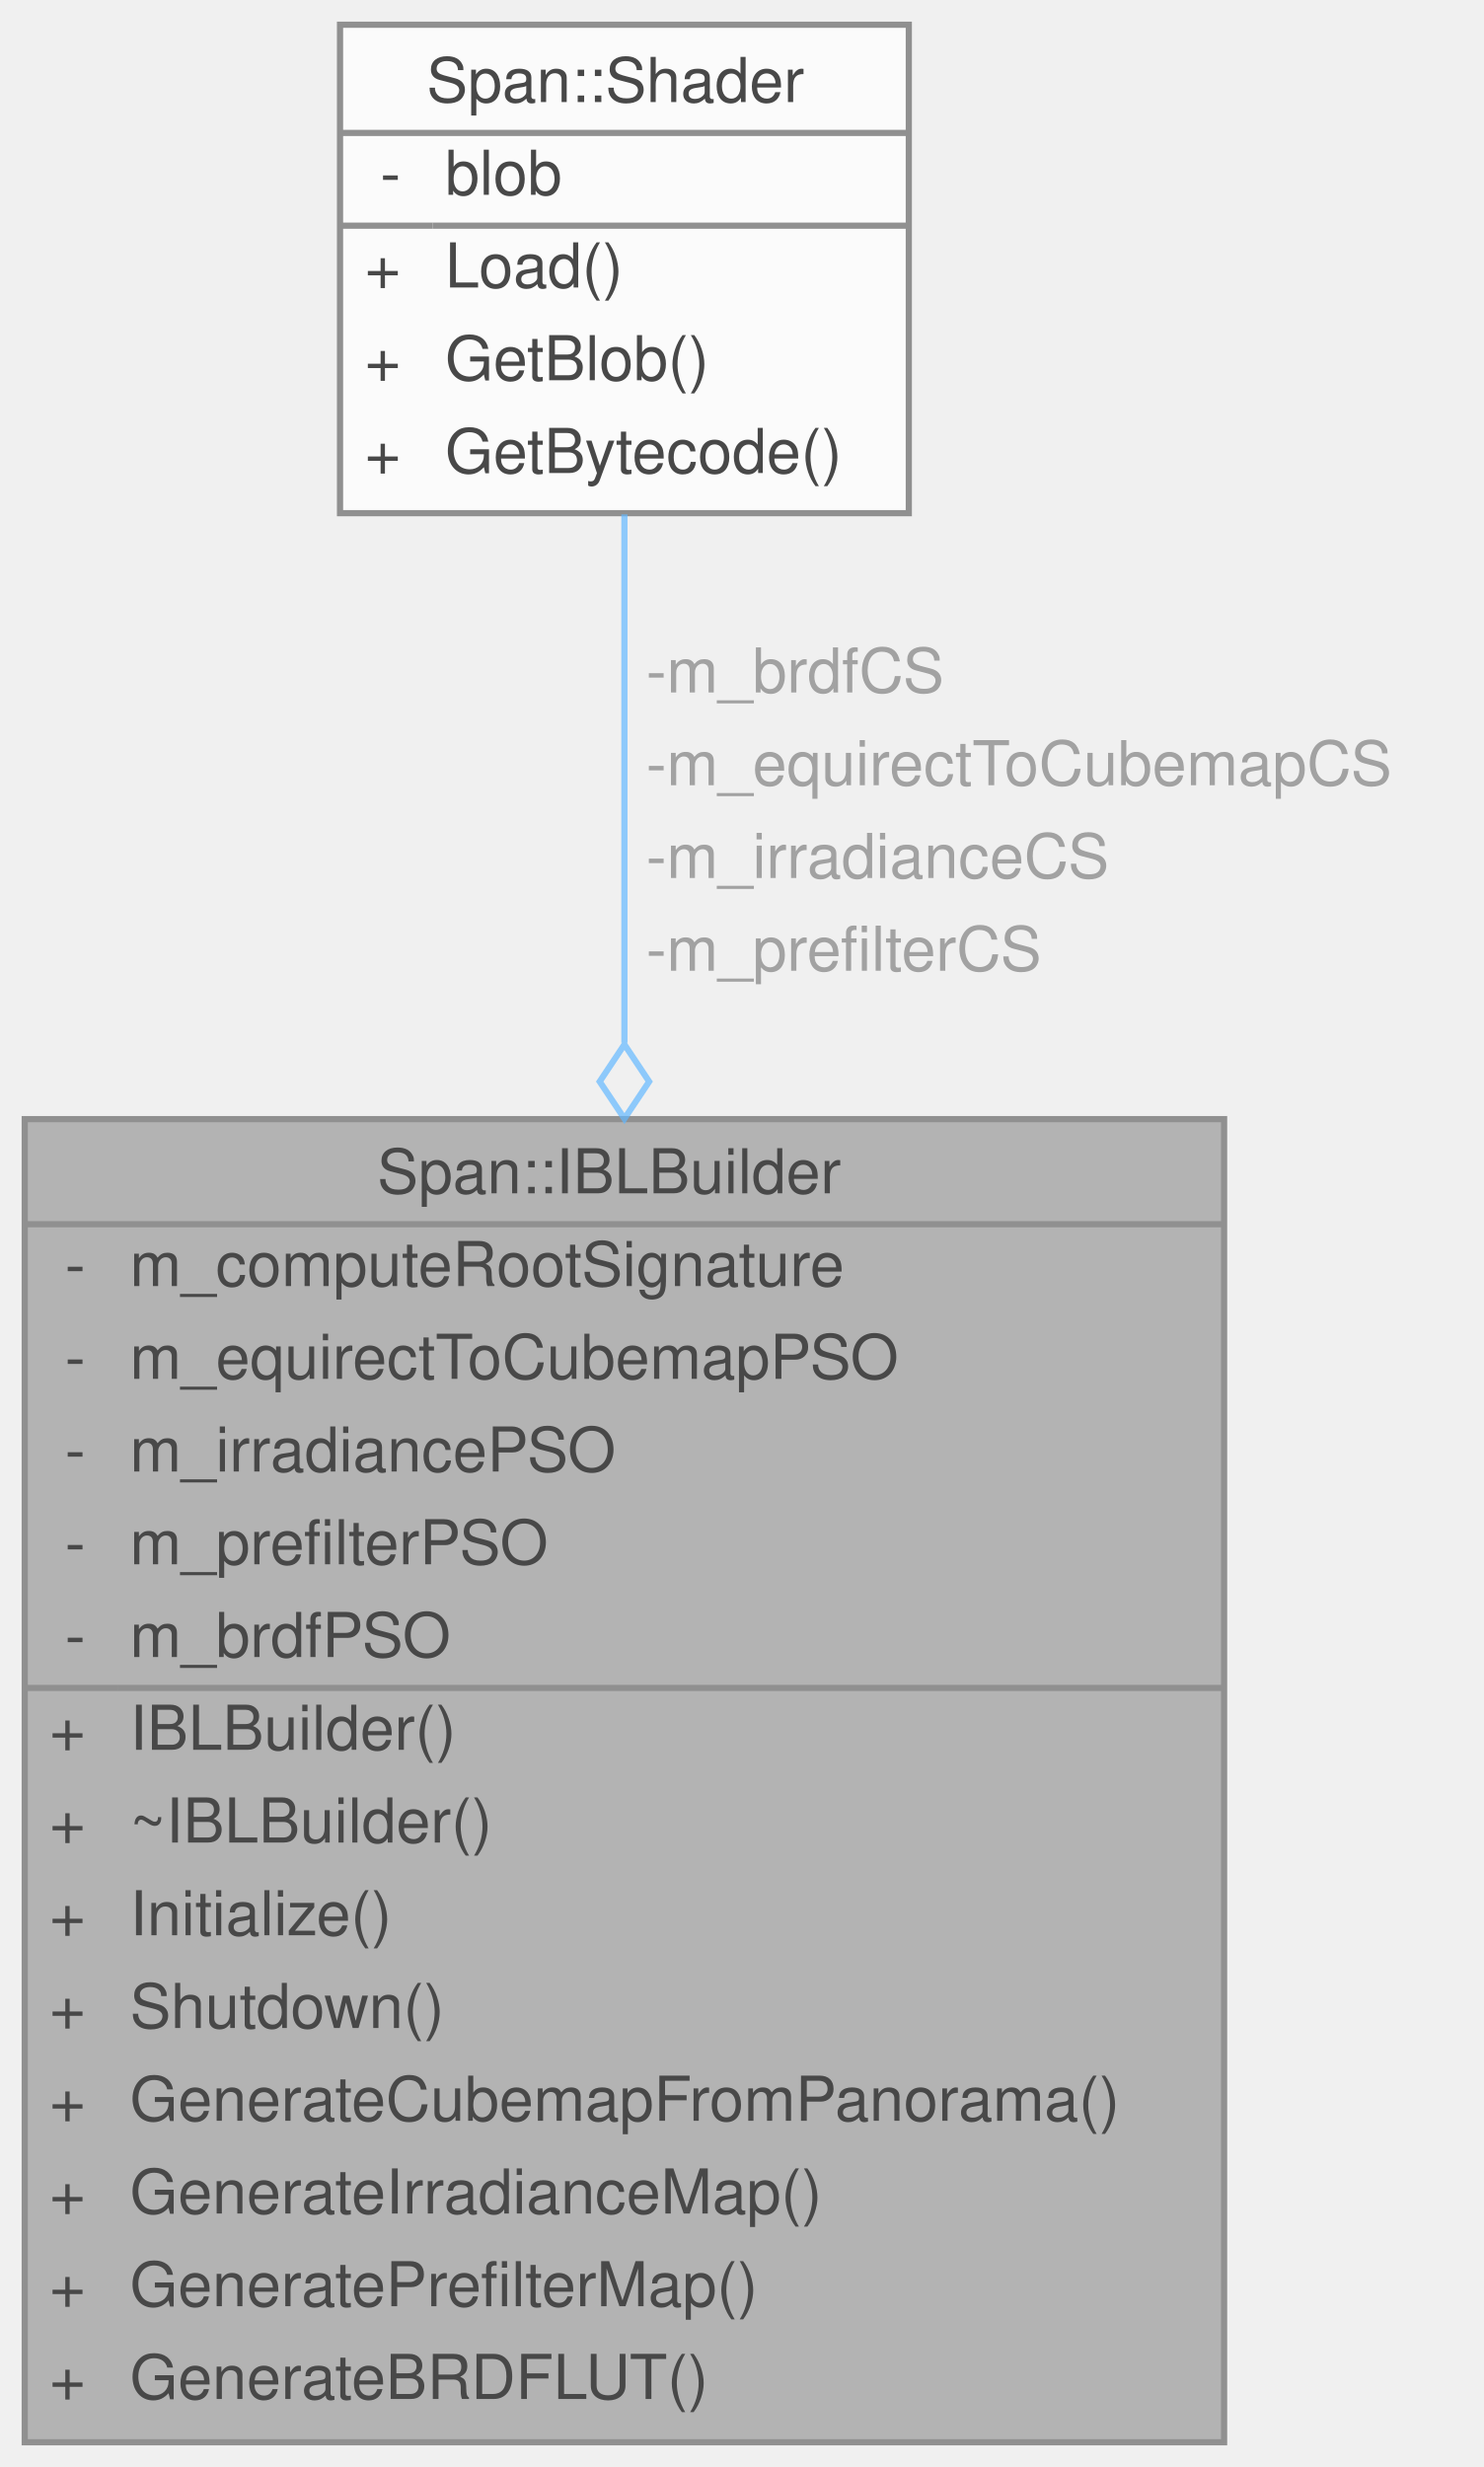
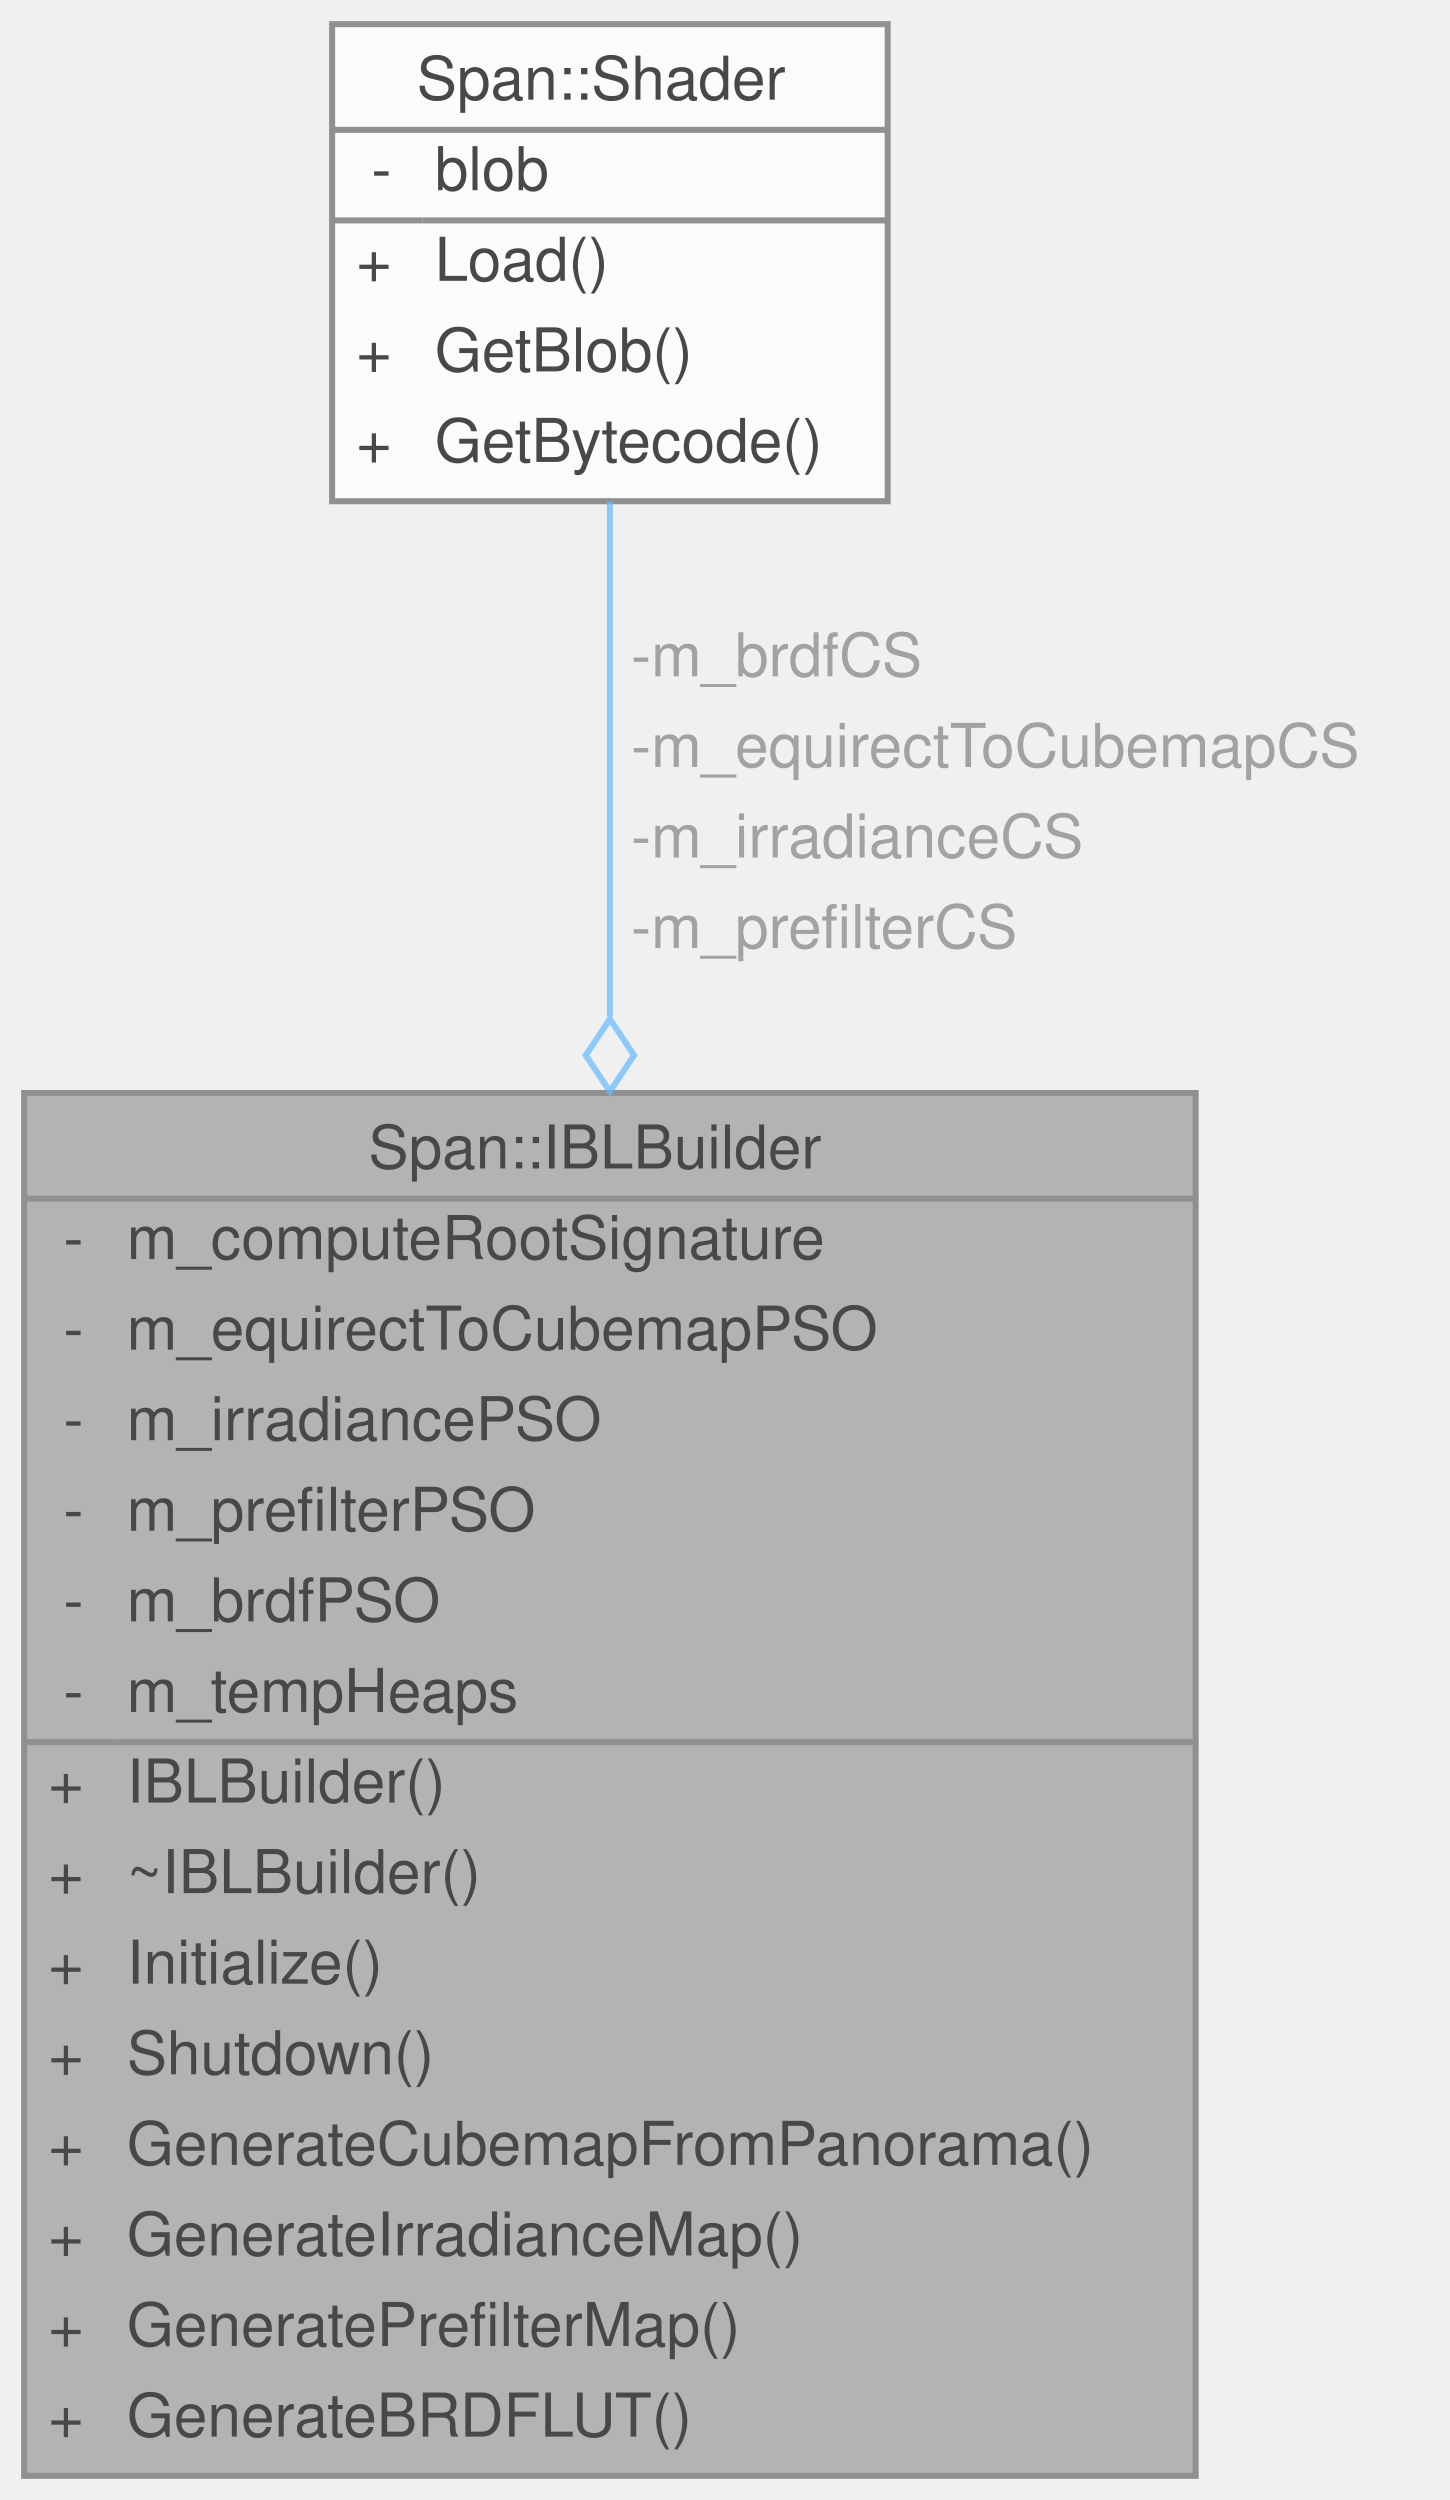
- <svg xmlns="http://www.w3.org/2000/svg" xmlns:xlink="http://www.w3.org/1999/xlink" width="240pt" height="399pt" viewBox="0.00 0.00 240.00 399.00">
+ <svg xmlns="http://www.w3.org/2000/svg" xmlns:xlink="http://www.w3.org/1999/xlink" width="240pt" height="414pt" viewBox="0.00 0.00 240.00 414.00">
  <svg id="main" version="1.1" xml:space="preserve">
    <style type="text/css">
.node, .edge {opacity: 0.7;}
.node.selected, .edge.selected {opacity: 1;}
.edge:hover path { stroke: red; }
.edge:hover polygon { stroke: red; fill: red; }
</style>
    <svg id="graph" class="graph">
-       <g id="graph0" class="graph" transform="scale(1 1) rotate(0) translate(4 395)">
+       <g id="graph0" class="graph" transform="scale(1 1) rotate(0) translate(4 410)">
        <g id="Node000001" class="node">
          <g id="a_Node000001">
            <a xlink:title="🌌 パノラマHDR画像からPBRに必要なIBLテクスチャ群を生成するユーティリティ。">
-               <polygon fill="#999999" stroke="transparent" points="194,-214 0,-214 0,0 194,0 194,-214" />
-               <text text-anchor="start" x="57" y="-202" font-family="Helvetica,sans-Serif" font-size="10.00">Span::IBLBuilder</text>
-               <text text-anchor="start" x="6.5" y="-187" font-family="Helvetica,sans-Serif" font-size="10.00">-</text>
-               <text text-anchor="start" x="17" y="-187" font-family="Helvetica,sans-Serif" font-size="10.00">m_computeRootSignature</text>
-               <text text-anchor="start" x="6.5" y="-172" font-family="Helvetica,sans-Serif" font-size="10.00">-</text>
-               <text text-anchor="start" x="17" y="-172" font-family="Helvetica,sans-Serif" font-size="10.00">m_equirectToCubemapPSO</text>
-               <text text-anchor="start" x="6.5" y="-157" font-family="Helvetica,sans-Serif" font-size="10.00">-</text>
-               <text text-anchor="start" x="17" y="-157" font-family="Helvetica,sans-Serif" font-size="10.00">m_irradiancePSO</text>
-               <text text-anchor="start" x="6.5" y="-142" font-family="Helvetica,sans-Serif" font-size="10.00">-</text>
-               <text text-anchor="start" x="17" y="-142" font-family="Helvetica,sans-Serif" font-size="10.00">m_prefilterPSO</text>
-               <text text-anchor="start" x="6.5" y="-127" font-family="Helvetica,sans-Serif" font-size="10.00">-</text>
-               <text text-anchor="start" x="17" y="-127" font-family="Helvetica,sans-Serif" font-size="10.00">m_brdfPSO</text>
-               <text text-anchor="start" x="4" y="-112" font-family="Helvetica,sans-Serif" font-size="10.00">+</text>
-               <text text-anchor="start" x="17" y="-112" font-family="Helvetica,sans-Serif" font-size="10.00">IBLBuilder()</text>
-               <text text-anchor="start" x="4" y="-97" font-family="Helvetica,sans-Serif" font-size="10.00">+</text>
-               <text text-anchor="start" x="17" y="-97" font-family="Helvetica,sans-Serif" font-size="10.00">~IBLBuilder()</text>
-               <text text-anchor="start" x="4" y="-82" font-family="Helvetica,sans-Serif" font-size="10.00">+</text>
-               <text text-anchor="start" x="17" y="-82" font-family="Helvetica,sans-Serif" font-size="10.00">Initialize()</text>
-               <text text-anchor="start" x="4" y="-67" font-family="Helvetica,sans-Serif" font-size="10.00">+</text>
-               <text text-anchor="start" x="17" y="-67" font-family="Helvetica,sans-Serif" font-size="10.00">Shutdown()</text>
-               <text text-anchor="start" x="4" y="-52" font-family="Helvetica,sans-Serif" font-size="10.00">+</text>
-               <text text-anchor="start" x="17" y="-52" font-family="Helvetica,sans-Serif" font-size="10.00">GenerateCubemapFromPanorama()</text>
-               <text text-anchor="start" x="4" y="-37" font-family="Helvetica,sans-Serif" font-size="10.00">+</text>
-               <text text-anchor="start" x="17" y="-37" font-family="Helvetica,sans-Serif" font-size="10.00">GenerateIrradianceMap()</text>
-               <text text-anchor="start" x="4" y="-22" font-family="Helvetica,sans-Serif" font-size="10.00">+</text>
-               <text text-anchor="start" x="17" y="-22" font-family="Helvetica,sans-Serif" font-size="10.00">GeneratePrefilterMap()</text>
-               <text text-anchor="start" x="4" y="-7" font-family="Helvetica,sans-Serif" font-size="10.00">+</text>
-               <text text-anchor="start" x="17" y="-7" font-family="Helvetica,sans-Serif" font-size="10.00">GenerateBRDFLUT()</text>
-               <polygon fill="#666666" stroke="#666666" points="0,-197 0,-197 194,-197 194,-197 0,-197" />
-               <polygon fill="#666666" stroke="#666666" points="0,-122 0,-122 15,-122 15,-122 0,-122" />
-               <polygon fill="#666666" stroke="#666666" points="15,-122 15,-122 194,-122 194,-122 15,-122" />
-               <polygon fill="none" stroke="#666666" points="0,0 0,-214 194,-214 194,0 0,0" />
+               <polygon fill="#999999" stroke="transparent" points="194,-229 0,-229 0,0 194,0 194,-229" />
+               <text text-anchor="start" x="57" y="-216.5" font-family="Helvetica,sans-Serif" font-size="10.00">Span::IBLBuilder</text>
+               <text text-anchor="start" x="6.5" y="-201.5" font-family="Helvetica,sans-Serif" font-size="10.00">-</text>
+               <text text-anchor="start" x="17" y="-201.5" font-family="Helvetica,sans-Serif" font-size="10.00">m_computeRootSignature</text>
+               <text text-anchor="start" x="6.5" y="-186.5" font-family="Helvetica,sans-Serif" font-size="10.00">-</text>
+               <text text-anchor="start" x="17" y="-186.5" font-family="Helvetica,sans-Serif" font-size="10.00">m_equirectToCubemapPSO</text>
+               <text text-anchor="start" x="6.5" y="-171.5" font-family="Helvetica,sans-Serif" font-size="10.00">-</text>
+               <text text-anchor="start" x="17" y="-171.5" font-family="Helvetica,sans-Serif" font-size="10.00">m_irradiancePSO</text>
+               <text text-anchor="start" x="6.5" y="-156.5" font-family="Helvetica,sans-Serif" font-size="10.00">-</text>
+               <text text-anchor="start" x="17" y="-156.5" font-family="Helvetica,sans-Serif" font-size="10.00">m_prefilterPSO</text>
+               <text text-anchor="start" x="6.5" y="-141.5" font-family="Helvetica,sans-Serif" font-size="10.00">-</text>
+               <text text-anchor="start" x="17" y="-141.5" font-family="Helvetica,sans-Serif" font-size="10.00">m_brdfPSO</text>
+               <text text-anchor="start" x="6.5" y="-126.5" font-family="Helvetica,sans-Serif" font-size="10.00">-</text>
+               <text text-anchor="start" x="17" y="-126.5" font-family="Helvetica,sans-Serif" font-size="10.00">m_tempHeaps</text>
+               <text text-anchor="start" x="4" y="-111.5" font-family="Helvetica,sans-Serif" font-size="10.00">+</text>
+               <text text-anchor="start" x="17" y="-111.5" font-family="Helvetica,sans-Serif" font-size="10.00">IBLBuilder()</text>
+               <text text-anchor="start" x="4" y="-96.5" font-family="Helvetica,sans-Serif" font-size="10.00">+</text>
+               <text text-anchor="start" x="17" y="-96.5" font-family="Helvetica,sans-Serif" font-size="10.00">~IBLBuilder()</text>
+               <text text-anchor="start" x="4" y="-81.5" font-family="Helvetica,sans-Serif" font-size="10.00">+</text>
+               <text text-anchor="start" x="17" y="-81.5" font-family="Helvetica,sans-Serif" font-size="10.00">Initialize()</text>
+               <text text-anchor="start" x="4" y="-66.5" font-family="Helvetica,sans-Serif" font-size="10.00">+</text>
+               <text text-anchor="start" x="17" y="-66.5" font-family="Helvetica,sans-Serif" font-size="10.00">Shutdown()</text>
+               <text text-anchor="start" x="4" y="-51.5" font-family="Helvetica,sans-Serif" font-size="10.00">+</text>
+               <text text-anchor="start" x="17" y="-51.5" font-family="Helvetica,sans-Serif" font-size="10.00">GenerateCubemapFromPanorama()</text>
+               <text text-anchor="start" x="4" y="-36.5" font-family="Helvetica,sans-Serif" font-size="10.00">+</text>
+               <text text-anchor="start" x="17" y="-36.5" font-family="Helvetica,sans-Serif" font-size="10.00">GenerateIrradianceMap()</text>
+               <text text-anchor="start" x="4" y="-21.5" font-family="Helvetica,sans-Serif" font-size="10.00">+</text>
+               <text text-anchor="start" x="17" y="-21.5" font-family="Helvetica,sans-Serif" font-size="10.00">GeneratePrefilterMap()</text>
+               <text text-anchor="start" x="4" y="-6.5" font-family="Helvetica,sans-Serif" font-size="10.00">+</text>
+               <text text-anchor="start" x="17" y="-6.5" font-family="Helvetica,sans-Serif" font-size="10.00">GenerateBRDFLUT()</text>
+               <polygon fill="#666666" stroke="#666666" points="0,-211.5 0,-211.5 194,-211.5 194,-211.5 0,-211.5" />
+               <polygon fill="#666666" stroke="#666666" points="0,-121.5 0,-121.5 15,-121.5 15,-121.5 0,-121.5" />
+               <polygon fill="#666666" stroke="#666666" points="15,-121.5 15,-121.5 194,-121.5 194,-121.5 15,-121.5" />
+               <polygon fill="none" stroke="#666666" points="0,0 0,-229 194,-229 194,0 0,0" />
            </a>
          </g>
        </g>
        <g id="Node000002" class="node">
          <g id="a_Node000002">
            <a xlink:href="classSpan_1_1Shader.html" target="_top" xlink:title="📜 HLSLシェーダーファイルのコンパイルとバイナリ保持。">
-               <polygon fill="white" stroke="transparent" points="143,-391 51,-391 51,-312 143,-312 143,-391" />
-               <text text-anchor="start" x="65" y="-378.5" font-family="Helvetica,sans-Serif" font-size="10.00">Span::Shader</text>
-               <text text-anchor="start" x="57.5" y="-363.5" font-family="Helvetica,sans-Serif" font-size="10.00">-</text>
-               <text text-anchor="start" x="68" y="-363.5" font-family="Helvetica,sans-Serif" font-size="10.00">blob</text>
+               <polygon fill="white" stroke="transparent" points="143,-406 51,-406 51,-327 143,-327 143,-406" />
+               <text text-anchor="start" x="65" y="-393.5" font-family="Helvetica,sans-Serif" font-size="10.00">Span::Shader</text>
+               <text text-anchor="start" x="57.5" y="-378.5" font-family="Helvetica,sans-Serif" font-size="10.00">-</text>
+               <text text-anchor="start" x="68" y="-378.5" font-family="Helvetica,sans-Serif" font-size="10.00">blob</text>
+               <text text-anchor="start" x="55" y="-363.5" font-family="Helvetica,sans-Serif" font-size="10.00">+</text>
+               <text text-anchor="start" x="68" y="-363.5" font-family="Helvetica,sans-Serif" font-size="10.00">Load()</text>
              <text text-anchor="start" x="55" y="-348.5" font-family="Helvetica,sans-Serif" font-size="10.00">+</text>
-               <text text-anchor="start" x="68" y="-348.5" font-family="Helvetica,sans-Serif" font-size="10.00">Load()</text>
+               <text text-anchor="start" x="68" y="-348.5" font-family="Helvetica,sans-Serif" font-size="10.00">GetBlob()</text>
              <text text-anchor="start" x="55" y="-333.5" font-family="Helvetica,sans-Serif" font-size="10.00">+</text>
-               <text text-anchor="start" x="68" y="-333.5" font-family="Helvetica,sans-Serif" font-size="10.00">GetBlob()</text>
-               <text text-anchor="start" x="55" y="-318.5" font-family="Helvetica,sans-Serif" font-size="10.00">+</text>
-               <text text-anchor="start" x="68" y="-318.5" font-family="Helvetica,sans-Serif" font-size="10.00">GetBytecode()</text>
-               <polygon fill="#666666" stroke="#666666" points="51,-373.5 51,-373.5 143,-373.5 143,-373.5 51,-373.5" />
-               <polygon fill="#666666" stroke="#666666" points="51,-358.5 51,-358.5 66,-358.5 66,-358.5 51,-358.5" />
-               <polygon fill="#666666" stroke="#666666" points="66,-358.5 66,-358.5 143,-358.5 143,-358.5 66,-358.5" />
-               <polygon fill="none" stroke="#666666" points="51,-312 51,-391 143,-391 143,-312 51,-312" />
+               <text text-anchor="start" x="68" y="-333.5" font-family="Helvetica,sans-Serif" font-size="10.00">GetBytecode()</text>
+               <polygon fill="#666666" stroke="#666666" points="51,-388.5 51,-388.5 143,-388.5 143,-388.5 51,-388.5" />
+               <polygon fill="#666666" stroke="#666666" points="51,-373.5 51,-373.5 66,-373.5 66,-373.5 51,-373.5" />
+               <polygon fill="#666666" stroke="#666666" points="66,-373.5 66,-373.5 143,-373.5 143,-373.5 66,-373.5" />
+               <polygon fill="none" stroke="#666666" points="51,-327 51,-406 143,-406 143,-327 51,-327" />
            </a>
          </g>
        </g>
        <g id="edge1_Node000001_Node000002" class="edge">
          <g id="a_edge1_Node000001_Node000002">
            <a xlink:title=" ">
-               <path fill="none" stroke="#63b8ff" d="M97,-311.81C97,-288.43 97,-257.26 97,-226.35" />
-               <polygon fill="none" stroke="#63b8ff" points="97,-226.07 93,-220.07 97,-214.07 101,-220.07 97,-226.07" />
+               <path fill="none" stroke="#63b8ff" d="M97,-326.99C97,-303.77 97,-272.75 97,-241.63" />
+               <polygon fill="none" stroke="#63b8ff" points="97,-241.25 93,-235.25 97,-229.25 101,-235.25 97,-241.25" />
            </a>
          </g>
-           <text text-anchor="start" x="100.5" y="-283" font-family="Helvetica,sans-Serif" font-size="10.00" fill="grey">-m_brdfCS</text>
-           <text text-anchor="start" x="100.5" y="-268" font-family="Helvetica,sans-Serif" font-size="10.00" fill="grey">-m_equirectToCubemapCS</text>
-           <text text-anchor="start" x="100.5" y="-253" font-family="Helvetica,sans-Serif" font-size="10.00" fill="grey">-m_irradianceCS</text>
-           <text text-anchor="start" x="100.5" y="-238" font-family="Helvetica,sans-Serif" font-size="10.00" fill="grey">-m_prefilterCS</text>
+           <text text-anchor="start" x="100.5" y="-298" font-family="Helvetica,sans-Serif" font-size="10.00" fill="grey">-m_brdfCS</text>
+           <text text-anchor="start" x="100.5" y="-283" font-family="Helvetica,sans-Serif" font-size="10.00" fill="grey">-m_equirectToCubemapCS</text>
+           <text text-anchor="start" x="100.5" y="-268" font-family="Helvetica,sans-Serif" font-size="10.00" fill="grey">-m_irradianceCS</text>
+           <text text-anchor="start" x="100.5" y="-253" font-family="Helvetica,sans-Serif" font-size="10.00" fill="grey">-m_prefilterCS</text>
        </g>
      </g>
    </svg>
  </svg>
  <style type="text/css">

[data-mouse-over-selected='false'] { opacity: 0.7; }
[data-mouse-over-selected='true']  { opacity: 1.0; }

</style>
</svg>
